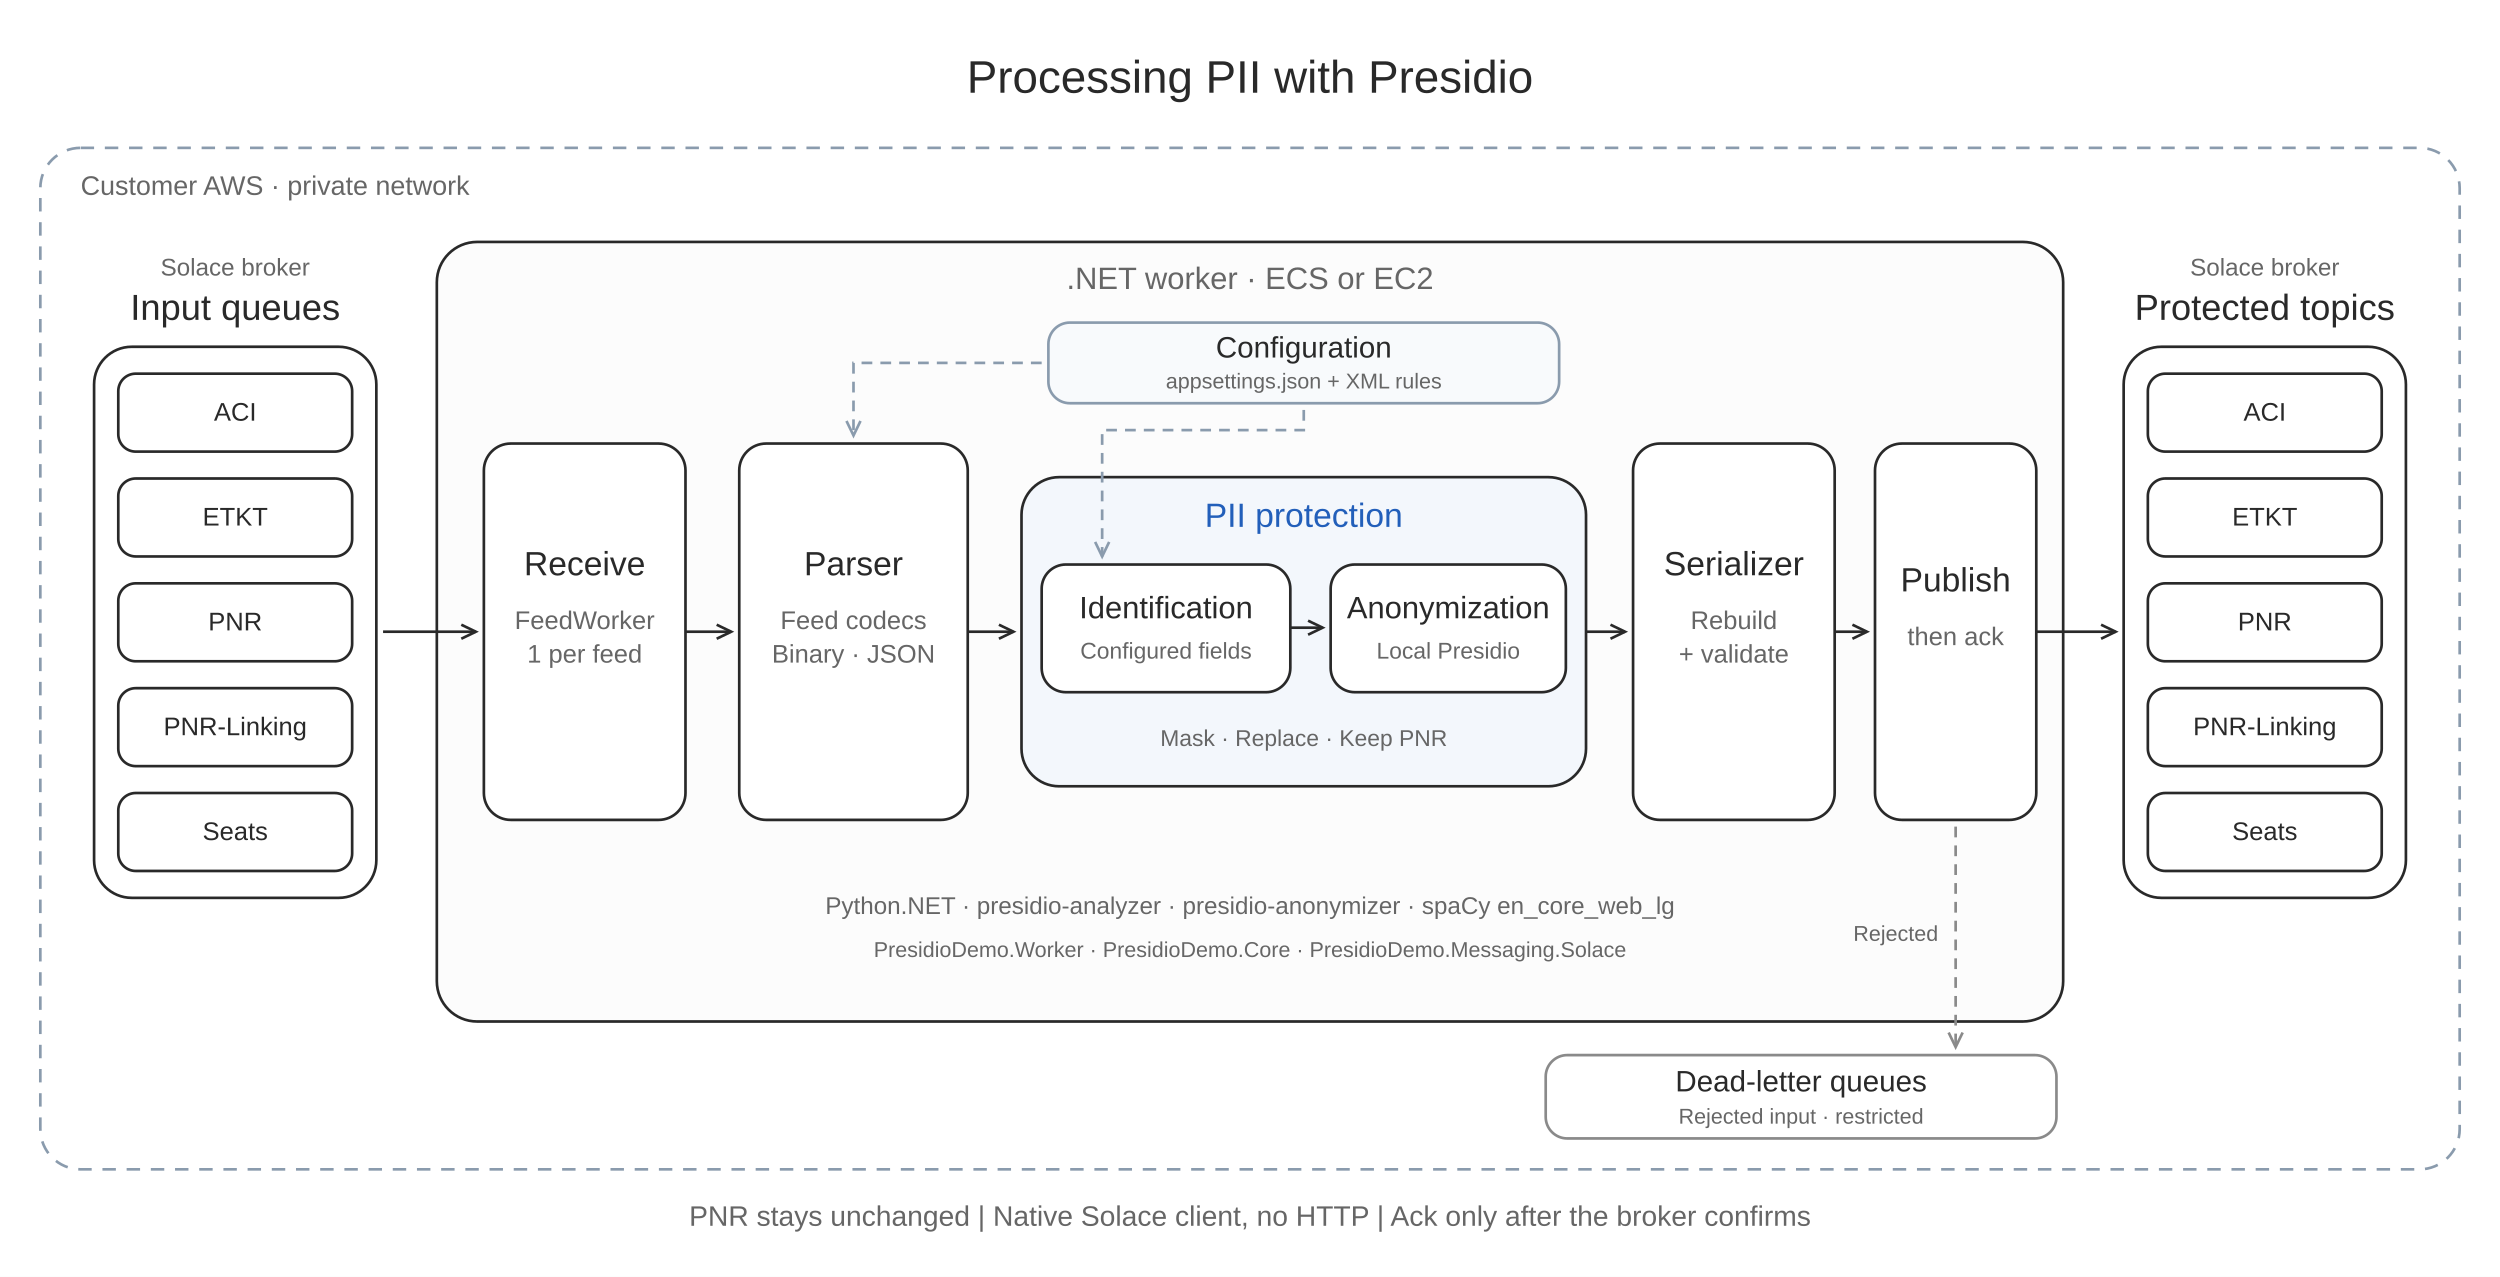
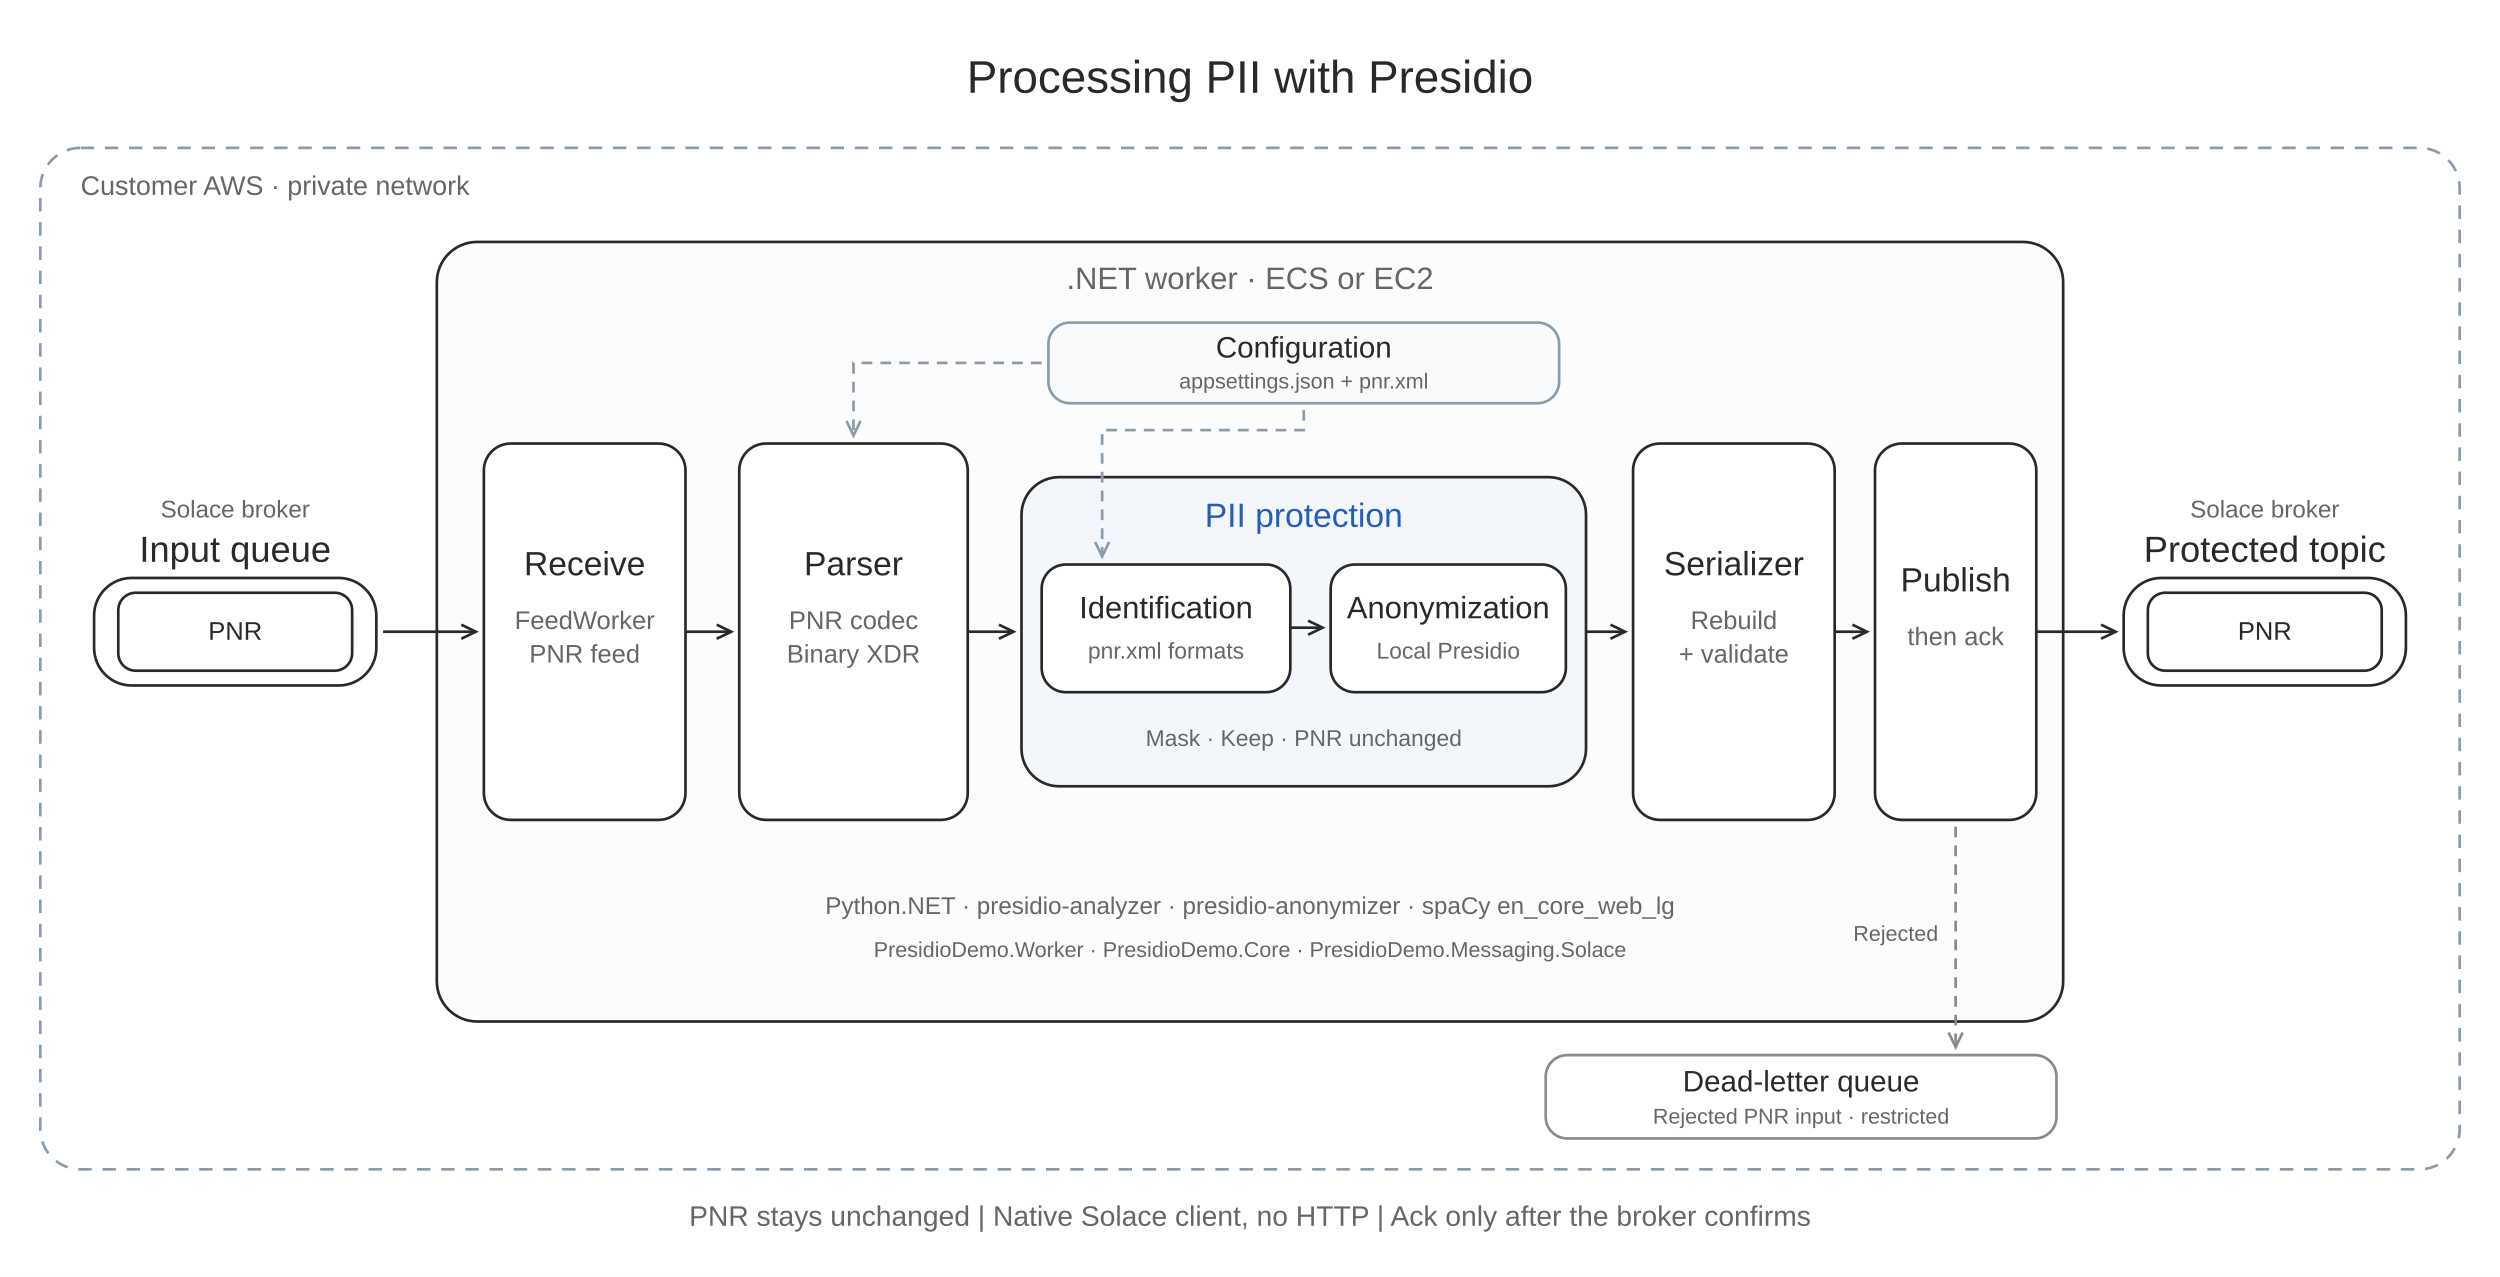
<svg xmlns="http://www.w3.org/2000/svg" width="1860" height="950" viewBox="0 0 1860 950" role="img" aria-labelledby="title desc">
  <rect width="1860" height="950" fill="white" />
  <text x="930" y="69" text-anchor="middle" font-family="Arial,Helvetica,sans-serif" font-size="34" fill="#292929">Processing PII with Presidio</text>
  <rect x="30" y="110" width="1800" height="760" rx="30" fill="none" stroke="#8a9bad" stroke-width="2" stroke-dasharray="10 8" />
  <text x="60" y="145" text-anchor="start" font-family="Arial,Helvetica,sans-serif" font-size="20" fill="#666666">Customer AWS · private network</text>
-   <text x="175" y="205" text-anchor="middle" font-family="Arial,Helvetica,sans-serif" font-size="18" fill="#666666">Solace broker</text>
-   <text x="175" y="238" text-anchor="middle" font-family="Arial,Helvetica,sans-serif" font-size="27" fill="#292929">Input queues</text>
-   <rect x="70" y="258" width="210" height="410" rx="28" fill="white" stroke="#292929" stroke-width="2" />
-   <rect x="88" y="278" width="174" height="58" rx="13" fill="white" stroke="#292929" stroke-width="2" />
-   <text x="175" y="313" text-anchor="middle" font-family="Arial,Helvetica,sans-serif" font-size="19" fill="#292929">ACI</text>
-   <rect x="88" y="356" width="174" height="58" rx="13" fill="white" stroke="#292929" stroke-width="2" />
-   <text x="175" y="391" text-anchor="middle" font-family="Arial,Helvetica,sans-serif" font-size="19" fill="#292929">ETKT</text>
-   <rect x="88" y="434" width="174" height="58" rx="13" fill="white" stroke="#292929" stroke-width="2" />
-   <text x="175" y="469" text-anchor="middle" font-family="Arial,Helvetica,sans-serif" font-size="19" fill="#292929">PNR</text>
-   <rect x="88" y="512" width="174" height="58" rx="13" fill="white" stroke="#292929" stroke-width="2" />
-   <text x="175" y="547" text-anchor="middle" font-family="Arial,Helvetica,sans-serif" font-size="19" fill="#292929">PNR-Linking</text>
-   <rect x="88" y="590" width="174" height="58" rx="13" fill="white" stroke="#292929" stroke-width="2" />
-   <text x="175" y="625" text-anchor="middle" font-family="Arial,Helvetica,sans-serif" font-size="19" fill="#292929">Seats</text>
-   <text x="1685" y="205" text-anchor="middle" font-family="Arial,Helvetica,sans-serif" font-size="18" fill="#666666">Solace broker</text>
-   <text x="1685" y="238" text-anchor="middle" font-family="Arial,Helvetica,sans-serif" font-size="27" fill="#292929">Protected topics</text>
-   <rect x="1580" y="258" width="210" height="410" rx="28" fill="white" stroke="#292929" stroke-width="2" />
-   <rect x="1598" y="278" width="174" height="58" rx="13" fill="white" stroke="#292929" stroke-width="2" />
-   <text x="1685" y="313" text-anchor="middle" font-family="Arial,Helvetica,sans-serif" font-size="19" fill="#292929">ACI</text>
-   <rect x="1598" y="356" width="174" height="58" rx="13" fill="white" stroke="#292929" stroke-width="2" />
-   <text x="1685" y="391" text-anchor="middle" font-family="Arial,Helvetica,sans-serif" font-size="19" fill="#292929">ETKT</text>
-   <rect x="1598" y="434" width="174" height="58" rx="13" fill="white" stroke="#292929" stroke-width="2" />
-   <text x="1685" y="469" text-anchor="middle" font-family="Arial,Helvetica,sans-serif" font-size="19" fill="#292929">PNR</text>
-   <rect x="1598" y="512" width="174" height="58" rx="13" fill="white" stroke="#292929" stroke-width="2" />
-   <text x="1685" y="547" text-anchor="middle" font-family="Arial,Helvetica,sans-serif" font-size="19" fill="#292929">PNR-Linking</text>
-   <rect x="1598" y="590" width="174" height="58" rx="13" fill="white" stroke="#292929" stroke-width="2" />
-   <text x="1685" y="625" text-anchor="middle" font-family="Arial,Helvetica,sans-serif" font-size="19" fill="#292929">Seats</text>
+   <text x="175" y="385" text-anchor="middle" font-family="Arial,Helvetica,sans-serif" font-size="18" fill="#666666">Solace broker</text>
+   <text x="175" y="418" text-anchor="middle" font-family="Arial,Helvetica,sans-serif" font-size="27" fill="#292929">Input queue</text>
+   <rect x="70" y="430" width="210" height="80" rx="28" fill="white" stroke="#292929" stroke-width="2" />
+   <rect x="88" y="441" width="174" height="58" rx="13" fill="white" stroke="#292929" stroke-width="2" />
+   <text x="175" y="476" text-anchor="middle" font-family="Arial,Helvetica,sans-serif" font-size="19" fill="#292929">PNR</text>
+   <text x="1685" y="385" text-anchor="middle" font-family="Arial,Helvetica,sans-serif" font-size="18" fill="#666666">Solace broker</text>
+   <text x="1685" y="418" text-anchor="middle" font-family="Arial,Helvetica,sans-serif" font-size="27" fill="#292929">Protected topic</text>
+   <rect x="1580" y="430" width="210" height="80" rx="28" fill="white" stroke="#292929" stroke-width="2" />
+   <rect x="1598" y="441" width="174" height="58" rx="13" fill="white" stroke="#292929" stroke-width="2" />
+   <text x="1685" y="476" text-anchor="middle" font-family="Arial,Helvetica,sans-serif" font-size="19" fill="#292929">PNR</text>
  <rect x="325" y="180" width="1210" height="580" rx="30" fill="#fcfcfc" stroke="#292929" stroke-width="2" />
  <text x="930" y="215" text-anchor="middle" font-family="Arial,Helvetica,sans-serif" font-size="23" fill="#666666">.NET worker · ECS or EC2</text>
  <rect x="360" y="330" width="150" height="280" rx="20" fill="white" stroke="#292929" stroke-width="2" />
  <text x="435.0" y="428.0" text-anchor="middle" font-family="Arial,Helvetica,sans-serif" font-size="25" fill="#292929">Receive</text>
  <text x="435.0" y="468.0" text-anchor="middle" font-family="Arial,Helvetica,sans-serif" font-size="19" fill="#666666">FeedWorker</text>
-   <text x="435.0" y="493.0" text-anchor="middle" font-family="Arial,Helvetica,sans-serif" font-size="19" fill="#666666">1 per feed</text>
+   <text x="435.0" y="493.0" text-anchor="middle" font-family="Arial,Helvetica,sans-serif" font-size="19" fill="#666666">PNR feed</text>
  <rect x="550" y="330" width="170" height="280" rx="20" fill="white" stroke="#292929" stroke-width="2" />
  <text x="635.0" y="428.0" text-anchor="middle" font-family="Arial,Helvetica,sans-serif" font-size="25" fill="#292929">Parser</text>
-   <text x="635.0" y="468.0" text-anchor="middle" font-family="Arial,Helvetica,sans-serif" font-size="19" fill="#666666">Feed codecs</text>
-   <text x="635.0" y="493.0" text-anchor="middle" font-family="Arial,Helvetica,sans-serif" font-size="19" fill="#666666">Binary · JSON</text>
+   <text x="635.0" y="468.0" text-anchor="middle" font-family="Arial,Helvetica,sans-serif" font-size="19" fill="#666666">PNR codec</text>
+   <text x="635.0" y="493.0" text-anchor="middle" font-family="Arial,Helvetica,sans-serif" font-size="19" fill="#666666">Binary XDR</text>
  <rect x="760" y="355" width="420" height="230" rx="28" fill="#f3f7fc" stroke="#292929" stroke-width="2" />
  <text x="970" y="392" text-anchor="middle" font-family="Arial,Helvetica,sans-serif" font-size="25" fill="#225fba">PII protection</text>
  <rect x="775" y="420" width="185" height="95" rx="18" fill="white" stroke="#292929" stroke-width="2" />
  <text x="867.5" y="460" text-anchor="middle" font-family="Arial,Helvetica,sans-serif" font-size="23" fill="#292929">Identification</text>
-   <text x="867.5" y="490" text-anchor="middle" font-family="Arial,Helvetica,sans-serif" font-size="17" fill="#666666">Configured fields</text>
+   <text x="867.5" y="490" text-anchor="middle" font-family="Arial,Helvetica,sans-serif" font-size="17" fill="#666666">pnr.xml formats</text>
  <rect x="990" y="420" width="175" height="95" rx="18" fill="white" stroke="#292929" stroke-width="2" />
  <text x="1077.5" y="460" text-anchor="middle" font-family="Arial,Helvetica,sans-serif" font-size="23" fill="#292929">Anonymization</text>
  <text x="1077.5" y="490" text-anchor="middle" font-family="Arial,Helvetica,sans-serif" font-size="17" fill="#666666">Local Presidio</text>
  <polyline points="960,467 984,467" fill="none" stroke="#292929" stroke-width="2" />
  <polyline points="973.20,461.78 984,467 973.20,472.22" fill="none" stroke="#292929" stroke-width="2" />
-   <text x="970" y="555" text-anchor="middle" font-family="Arial,Helvetica,sans-serif" font-size="17" fill="#666666">Mask · Replace · Keep PNR</text>
+   <text x="970" y="555" text-anchor="middle" font-family="Arial,Helvetica,sans-serif" font-size="17" fill="#666666">Mask · Keep · PNR unchanged</text>
  <rect x="1215" y="330" width="150" height="280" rx="20" fill="white" stroke="#292929" stroke-width="2" />
  <text x="1290.0" y="428.0" text-anchor="middle" font-family="Arial,Helvetica,sans-serif" font-size="25" fill="#292929">Serializer</text>
  <text x="1290.0" y="468.0" text-anchor="middle" font-family="Arial,Helvetica,sans-serif" font-size="19" fill="#666666">Rebuild</text>
  <text x="1290.0" y="493.0" text-anchor="middle" font-family="Arial,Helvetica,sans-serif" font-size="19" fill="#666666">+ validate</text>
  <rect x="1395" y="330" width="120" height="280" rx="20" fill="white" stroke="#292929" stroke-width="2" />
  <text x="1455.0" y="440.0" text-anchor="middle" font-family="Arial,Helvetica,sans-serif" font-size="25" fill="#292929">Publish</text>
  <text x="1455.0" y="480.0" text-anchor="middle" font-family="Arial,Helvetica,sans-serif" font-size="19" fill="#666666">then ack</text>
  <rect x="780" y="240" width="380" height="60" rx="16" fill="#f8fafc" stroke="#8a9bad" stroke-width="2" />
  <text x="970" y="266" text-anchor="middle" font-family="Arial,Helvetica,sans-serif" font-size="22" fill="#292929">Configuration</text>
-   <text x="970" y="289" text-anchor="middle" font-family="Arial,Helvetica,sans-serif" font-size="16" fill="#666666">appsettings.json + XML rules</text>
+   <text x="970" y="289" text-anchor="middle" font-family="Arial,Helvetica,sans-serif" font-size="16" fill="#666666">appsettings.json + pnr.xml</text>
  <polyline points="775,270 635,270 635,324" fill="none" stroke="#8a9bad" stroke-width="2" stroke-dasharray="8 6" />
  <polyline points="640.22,313.20 635,324 629.78,313.20" fill="none" stroke="#8a9bad" stroke-width="2" />
  <polyline points="970,305 970,320 820,320 820,414" fill="none" stroke="#8a9bad" stroke-width="2" stroke-dasharray="8 6" />
  <polyline points="825.22,403.20 820,414 814.78,403.20" fill="none" stroke="#8a9bad" stroke-width="2" />
  <polyline points="285,470 354,470" fill="none" stroke="#292929" stroke-width="2" />
  <polyline points="343.20,464.78 354,470 343.20,475.22" fill="none" stroke="#292929" stroke-width="2" />
  <polyline points="510,470 544,470" fill="none" stroke="#292929" stroke-width="2" />
  <polyline points="533.20,464.78 544,470 533.20,475.22" fill="none" stroke="#292929" stroke-width="2" />
  <polyline points="720,470 754,470" fill="none" stroke="#292929" stroke-width="2" />
  <polyline points="743.20,464.78 754,470 743.20,475.22" fill="none" stroke="#292929" stroke-width="2" />
  <polyline points="1180,470 1209,470" fill="none" stroke="#292929" stroke-width="2" />
  <polyline points="1198.20,464.78 1209,470 1198.20,475.22" fill="none" stroke="#292929" stroke-width="2" />
  <polyline points="1365,470 1389,470" fill="none" stroke="#292929" stroke-width="2" />
  <polyline points="1378.20,464.78 1389,470 1378.20,475.22" fill="none" stroke="#292929" stroke-width="2" />
  <polyline points="1515,470 1574,470" fill="none" stroke="#292929" stroke-width="2" />
  <polyline points="1563.20,464.78 1574,470 1563.20,475.22" fill="none" stroke="#292929" stroke-width="2" />
  <text x="930" y="680" text-anchor="middle" font-family="Arial,Helvetica,sans-serif" font-size="18" fill="#666666">Python.NET · presidio-analyzer · presidio-anonymizer · spaCy en_core_web_lg</text>
  <text x="930" y="712" text-anchor="middle" font-family="Arial,Helvetica,sans-serif" font-size="16" fill="#666666">PresidioDemo.Worker · PresidioDemo.Core · PresidioDemo.Messaging.Solace</text>
  <rect x="1150" y="785" width="380" height="62" rx="16" fill="white" stroke="#8a8a8a" stroke-width="2" />
-   <text x="1340" y="812" text-anchor="middle" font-family="Arial,Helvetica,sans-serif" font-size="22" fill="#292929">Dead-letter queues</text>
-   <text x="1340" y="836" text-anchor="middle" font-family="Arial,Helvetica,sans-serif" font-size="16" fill="#666666">Rejected input · restricted</text>
+   <text x="1340" y="812" text-anchor="middle" font-family="Arial,Helvetica,sans-serif" font-size="22" fill="#292929">Dead-letter queue</text>
+   <text x="1340" y="836" text-anchor="middle" font-family="Arial,Helvetica,sans-serif" font-size="16" fill="#666666">Rejected PNR input · restricted</text>
  <polyline points="1455,615 1455,779" fill="none" stroke="#8a8a8a" stroke-width="2" stroke-dasharray="8 6" />
  <polyline points="1460.22,768.20 1455,779 1449.78,768.20" fill="none" stroke="#8a8a8a" stroke-width="2" />
  <text x="1442" y="700" text-anchor="end" font-family="Arial,Helvetica,sans-serif" font-size="16" fill="#666666">Rejected</text>
  <text x="930" y="912" text-anchor="middle" font-family="Arial,Helvetica,sans-serif" font-size="21" fill="#666666">PNR stays unchanged  |  Native Solace client, no HTTP  |  Ack only after the broker confirms</text>
</svg>
